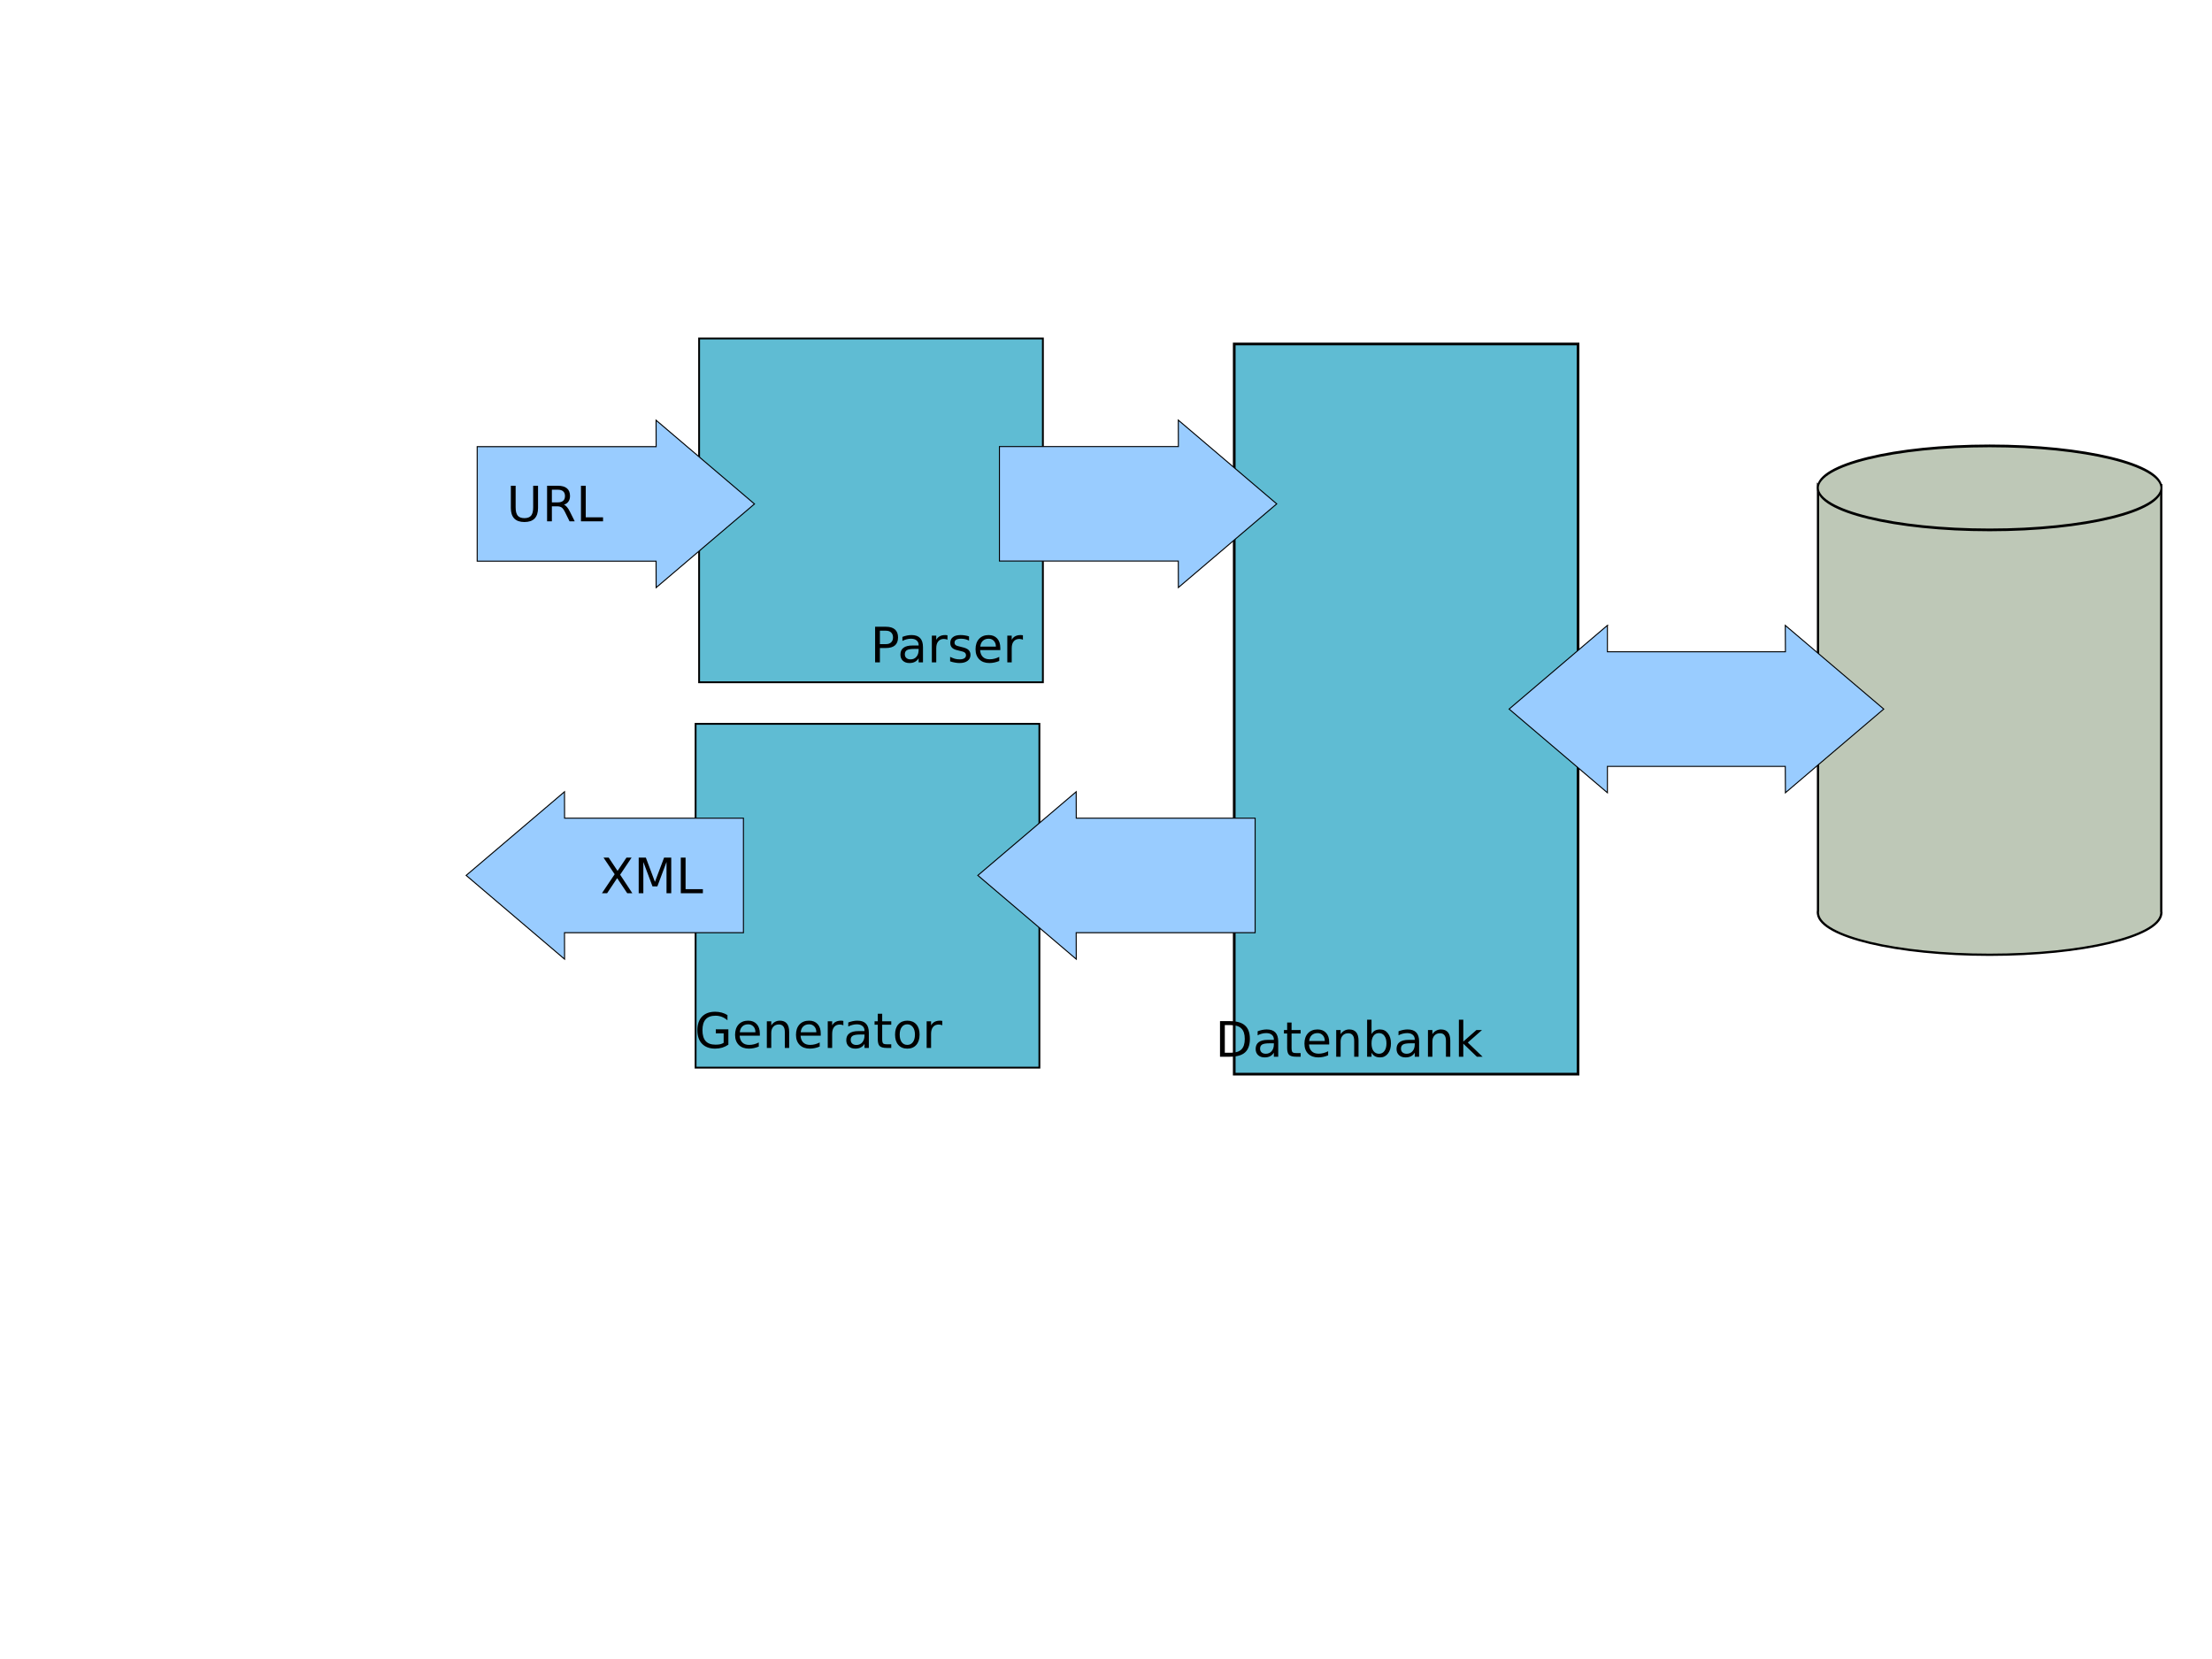
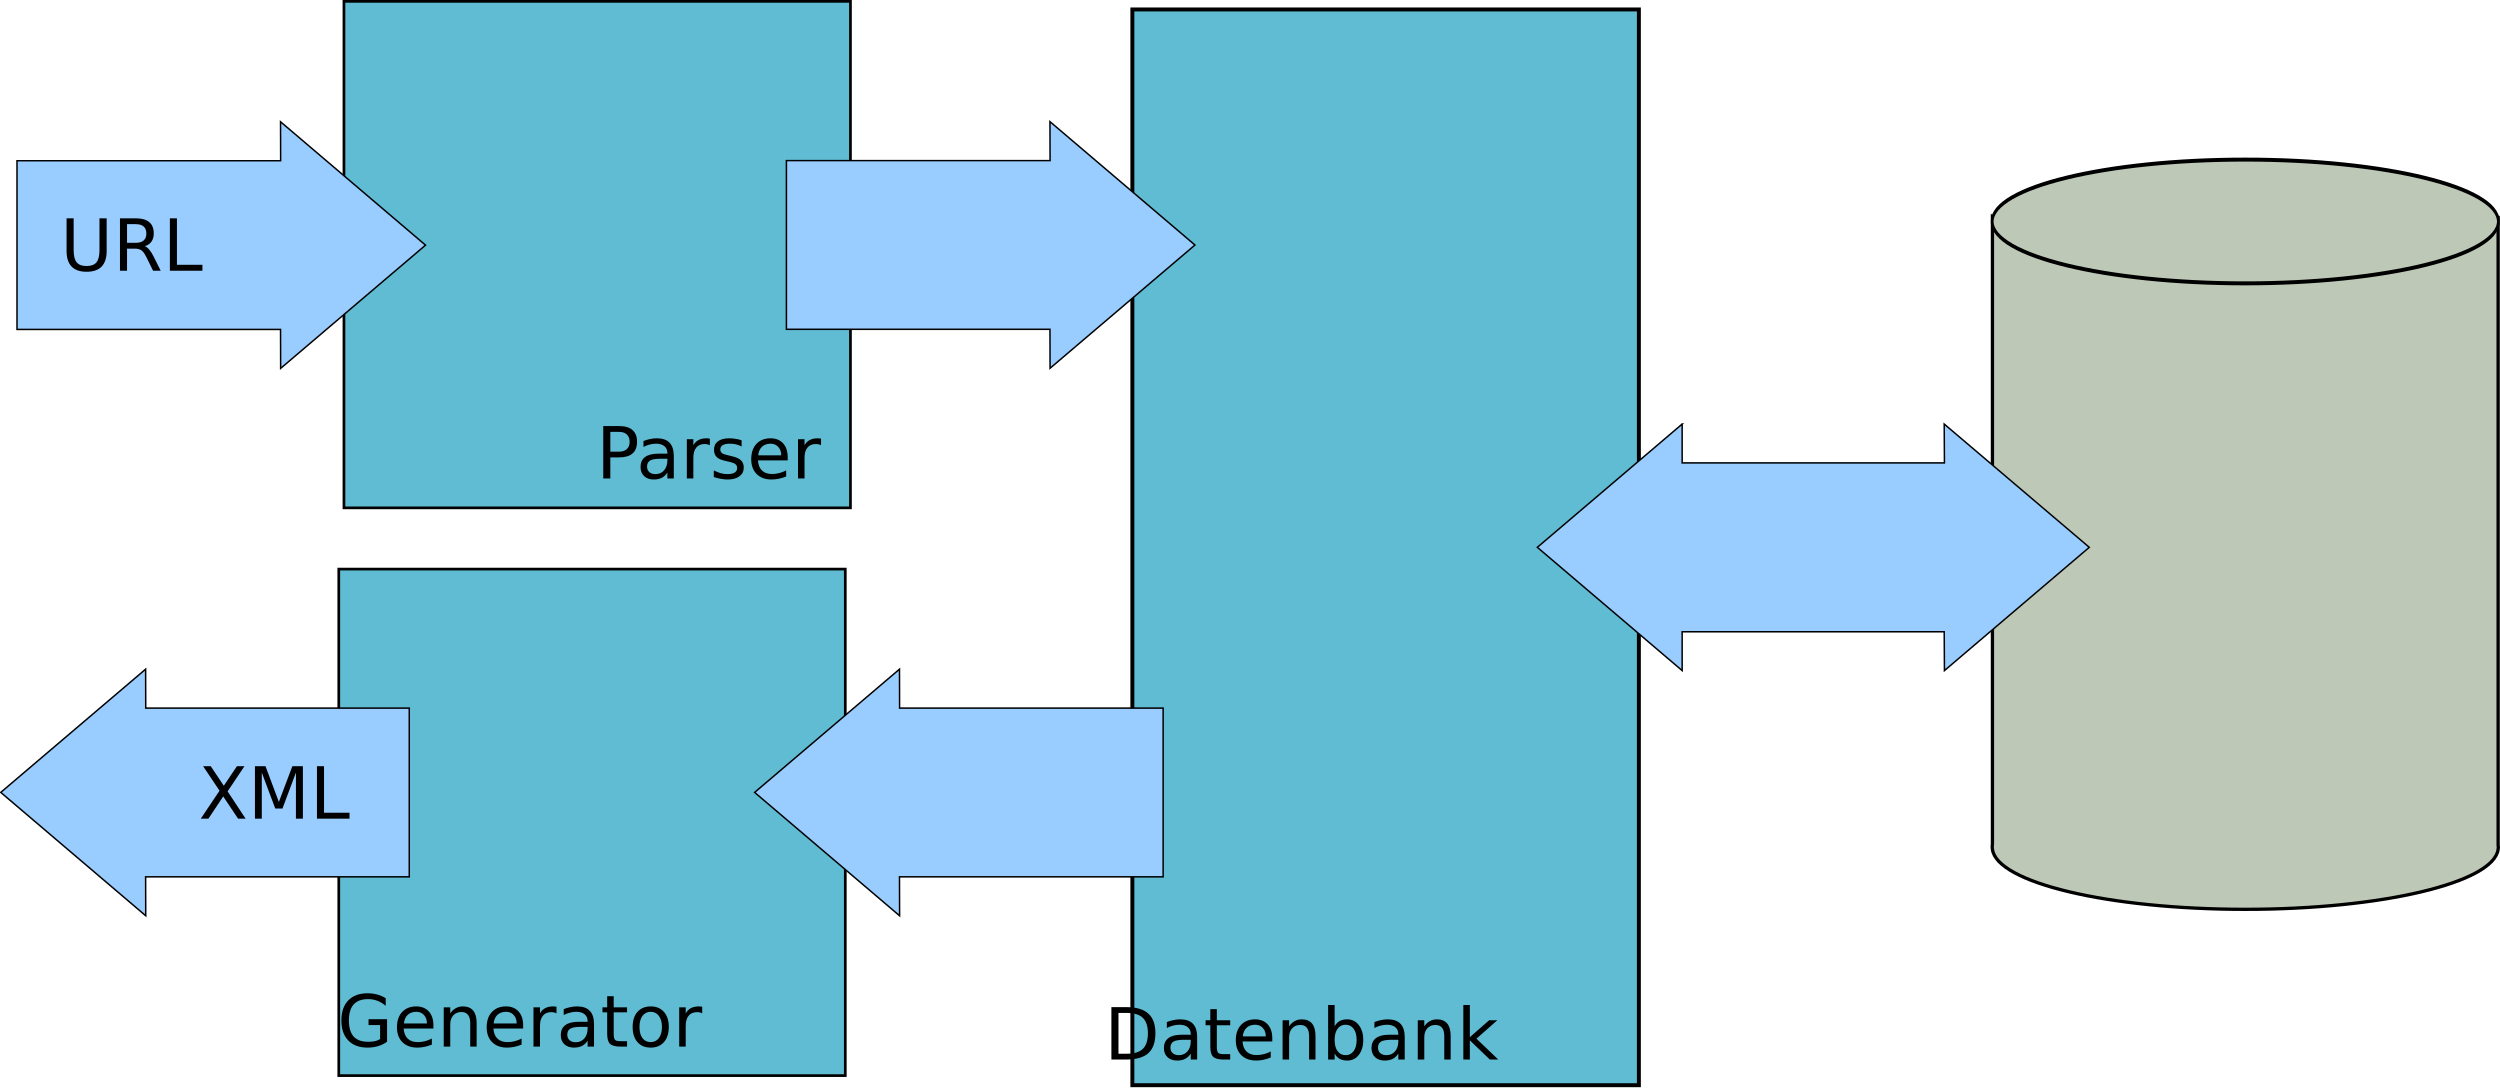
- <svg xmlns="http://www.w3.org/2000/svg" width="453.543" height="340.157" id="svg2" version="1.0">
+ <svg xmlns="http://www.w3.org/2000/svg" width="347.92" height="151.3" id="svg2" version="1.0">
  <defs id="defs4" />
-   <g id="layer1" transform="translate(4.149475e-6,-698.0315)">
+   <g id="layer1" transform="translate(-95.47654,-767.2451)">
    <rect style="fill:#5fbcd3;fill-opacity:1;fill-rule:nonzero;stroke:#000000;stroke-width:0.376;stroke-miterlimit:4;stroke-opacity:1;stroke-dasharray:none" id="rect2995" width="70.49" height="70.49" x="143.343" y="767.433" />
    <text xml:space="preserve" style="font-size:10px;font-style:normal;font-weight:normal;line-height:125%;letter-spacing:0px;word-spacing:0px;fill:#000000;fill-opacity:1;stroke:none;font-family:Bitstream Vera Sans" x="178.447" y="833.836" id="text3765">
      <tspan id="tspan3767" x="178.447" y="833.836">Parser</tspan>
    </text>
    <rect style="fill:#5fbcd3;fill-opacity:1;fill-rule:nonzero;stroke:#000000;stroke-width:0.376;stroke-miterlimit:4;stroke-opacity:1;stroke-dasharray:none" id="rect2995-9" width="70.49" height="70.49" x="142.624" y="846.445" />
    <text xml:space="preserve" style="font-size:10px;font-style:normal;font-weight:normal;text-align:end;line-height:125%;letter-spacing:0px;word-spacing:0px;text-anchor:end;fill:#000000;fill-opacity:1;stroke:none;font-family:Bitstream Vera Sans" x="209.098" y="912.901" id="text3765-6">
      <tspan id="tspan3767-9" x="209.098" y="912.901">Generator</tspan>
    </text>
    <g id="g4196" style="fill:#99ccff;fill-opacity:1">
      <path id="rect3902-2" d="M 95.581,877.521 115.758,894.692 c -0.01,-3.093 -0.009,-3.342 -0.015,-5.421 l 36.691,0 0,-23.479 -36.676,0 c -0.005,-2.079 -0.006,-2.323 -0.015,-5.421 l -20.162,17.15 z" style="fill:#99ccff;fill-opacity:1;fill-rule:nonzero;stroke:#000000;stroke-width:0.209;stroke-linejoin:miter;stroke-miterlimit:4;stroke-opacity:1;stroke-dasharray:none;stroke-dashoffset:0" />
      <text id="text4003-0" y="881.176" x="120.62" style="font-size:10px;font-style:normal;font-weight:normal;line-height:125%;letter-spacing:0px;word-spacing:0px;fill:#99ccff;fill-opacity:1;stroke:none;font-family:Bitstream Vera Sans" xml:space="preserve">
        <tspan y="881.176" x="120.62" id="tspan4005-5">XML</tspan>
      </text>
    </g>
    <g id="g4096" transform="translate(56.68666,2.701689)" style="fill:#bec8b7">
      <path id="path4068-7" d="m 316.073,794.812 0,87.219 c -0.03,0.147 -0.031,0.289 -0.031,0.438 0,0.096 0.018,0.186 0.031,0.281 0.618,4.623 16.129,8.344 35.188,8.344 19.061,0 34.574,-3.72 35.188,-8.344 0.003,-0.021 -0.002,-0.042 0,-0.062 0.008,-0.074 0.031,-0.144 0.031,-0.219 -5.3e-4,-0.079 -0.022,-0.171 -0.031,-0.25 l 0,-87.406 -70.375,0 z" style="fill:#bec8b7;fill-opacity:1;fill-rule:nonzero;stroke:#000000;stroke-width:0.461;stroke-linejoin:miter;stroke-miterlimit:4;stroke-opacity:1;stroke-dashoffset:0" />
      <path transform="matrix(1.085048,0,0,1.560555,26.54846,658.0979)" d="m 331.718,87.961 c 0,3.047 -14.532,5.518 -32.458,5.518 -17.926,0 -32.458,-2.47 -32.458,-5.518 0,-3.047 14.532,-5.518 32.458,-5.518 17.905,0 32.428,2.465 32.458,5.509" id="path4068" style="fill:#bec8b7;fill-opacity:1;fill-rule:nonzero;stroke:#000000;stroke-width:0.354;stroke-linejoin:miter;stroke-miterlimit:4;stroke-opacity:1;stroke-dasharray:none;stroke-dashoffset:0" />
    </g>
    <rect style="fill:#5fbcd3;fill-opacity:1;fill-rule:nonzero;stroke:#000000;stroke-width:0.549;stroke-miterlimit:4;stroke-opacity:1;stroke-dasharray:none" id="rect2995-9-0" width="70.49" height="149.71" x="253.066" y="768.561" />
    <path style="fill:#99ccff;fill-opacity:1;fill-rule:nonzero;stroke:#000000;stroke-width:0.209;stroke-linejoin:miter;stroke-miterlimit:4;stroke-opacity:1;stroke-dasharray:none;stroke-dashoffset:0" d="m 261.774,801.344 -20.177,-17.171 c 0.01,3.093 0.009,3.342 0.015,5.421 l -36.691,0 0,23.479 36.676,0 c 0.005,2.079 0.006,2.323 0.015,5.421 l 20.162,-17.15 z" id="rect3902-0" />
    <path style="fill:#99ccff;fill-opacity:1;fill-rule:nonzero;stroke:#000000;stroke-width:0.209;stroke-linejoin:miter;stroke-miterlimit:4;stroke-opacity:1;stroke-dasharray:none;stroke-dashoffset:0" d="m 200.495,877.521 20.177,17.171 c -0.01,-3.093 -0.009,-3.342 -0.015,-5.421 l 36.691,0 0,-23.479 -36.676,0 c -0.005,-2.079 -0.006,-2.323 -0.015,-5.421 l -20.162,17.15 z" id="rect3902-2-2" />
    <g id="g4191" style="fill:#99ccff;fill-opacity:1">
      <path id="rect3902" d="m 154.695,801.362 -20.177,-17.171 c 0.01,3.093 0.009,3.342 0.015,5.421 l -36.691,0 0,23.479 36.676,0 c 0.005,2.079 0.006,2.323 0.015,5.421 l 20.162,-17.15 z" style="fill:#99ccff;fill-opacity:1;fill-rule:nonzero;stroke:#000000;stroke-width:0.209;stroke-linejoin:miter;stroke-miterlimit:4;stroke-opacity:1;stroke-dasharray:none;stroke-dashoffset:0" />
      <text id="text4003" y="804.926" x="107.21" style="font-size:10px;font-style:normal;font-weight:normal;line-height:125%;letter-spacing:0px;word-spacing:0px;fill:#99ccff;fill-opacity:1;stroke:none;font-family:Bitstream Vera Sans" xml:space="preserve">
        <tspan y="804.926" x="107.21" id="tspan4005">URL</tspan>
      </text>
    </g>
    <path style="fill:#99ccff;fill-opacity:1;fill-rule:nonzero;stroke:#000000;stroke-width:0.209;stroke-linejoin:miter;stroke-miterlimit:4;stroke-opacity:1;stroke-dasharray:none;stroke-dashoffset:0" d="m 329.58,826.259 -20.156,17.156 20.156,17.156 c -0.01,-3.093 0.006,-3.327 0,-5.406 l 36.469,0 c 0.005,2.079 0.022,2.307 0.031,5.406 l 20.156,-17.156 -20.188,-17.156 c 0.01,3.093 0.025,3.327 0.031,5.406 l -36.5,0 c -0.005,-2.079 0.009,-2.307 0,-5.406 z" id="rect3902-2-2-2" />
    <text xml:space="preserve" style="font-size:10px;font-style:normal;font-weight:normal;text-align:end;line-height:125%;letter-spacing:0px;word-spacing:0px;text-anchor:end;fill:#000000;fill-opacity:1;stroke:none;font-family:Bitstream Vera Sans" x="319.903" y="914.7" id="text3765-6-7">
      <tspan id="tspan3767-9-4" x="319.903" y="914.7">Datenbank</tspan>
    </text>
-     <flowRoot xml:space="preserve" id="flowRoot4234" style="fill:black;stroke:none;stroke-opacity:1;stroke-width:1px;stroke-linejoin:miter;stroke-linecap:butt;fill-opacity:1;font-family:Bitstream Vera Sans;font-style:normal;font-weight:normal;font-size:10;line-height:125%;letter-spacing:0px;word-spacing:0px">
+     <flowRoot xml:space="preserve" id="flowRoot4234" style="font-size:10px;font-style:normal;font-weight:normal;line-height:125%;letter-spacing:0px;word-spacing:0px;fill:#000000;fill-opacity:1;stroke:none;font-family:Bitstream Vera Sans">
      <flowRegion id="flowRegion4236">
        <rect id="rect4238" width="526.958" height="71.607" x="-74.362" y="105.138" />
      </flowRegion>
      <flowPara id="flowPara4240" />
    </flowRoot>
    <text xml:space="preserve" style="font-size:10px;font-style:normal;font-weight:normal;line-height:125%;letter-spacing:0px;word-spacing:0px;fill:#000000;fill-opacity:1;stroke:none;font-family:Bitstream Vera Sans" x="103.866" y="804.926" id="text4003-3">
      <tspan id="tspan4005-4" x="103.866" y="804.926">URL</tspan>
    </text>
    <text xml:space="preserve" style="font-size:10px;font-style:normal;font-weight:normal;line-height:125%;letter-spacing:0px;word-spacing:0px;fill:#000000;fill-opacity:1;stroke:none;font-family:Bitstream Vera Sans" x="123.12" y="881.176" id="text4003-0-6">
      <tspan id="tspan4005-5-7" x="123.12" y="881.176">XML</tspan>
    </text>
  </g>
</svg>
